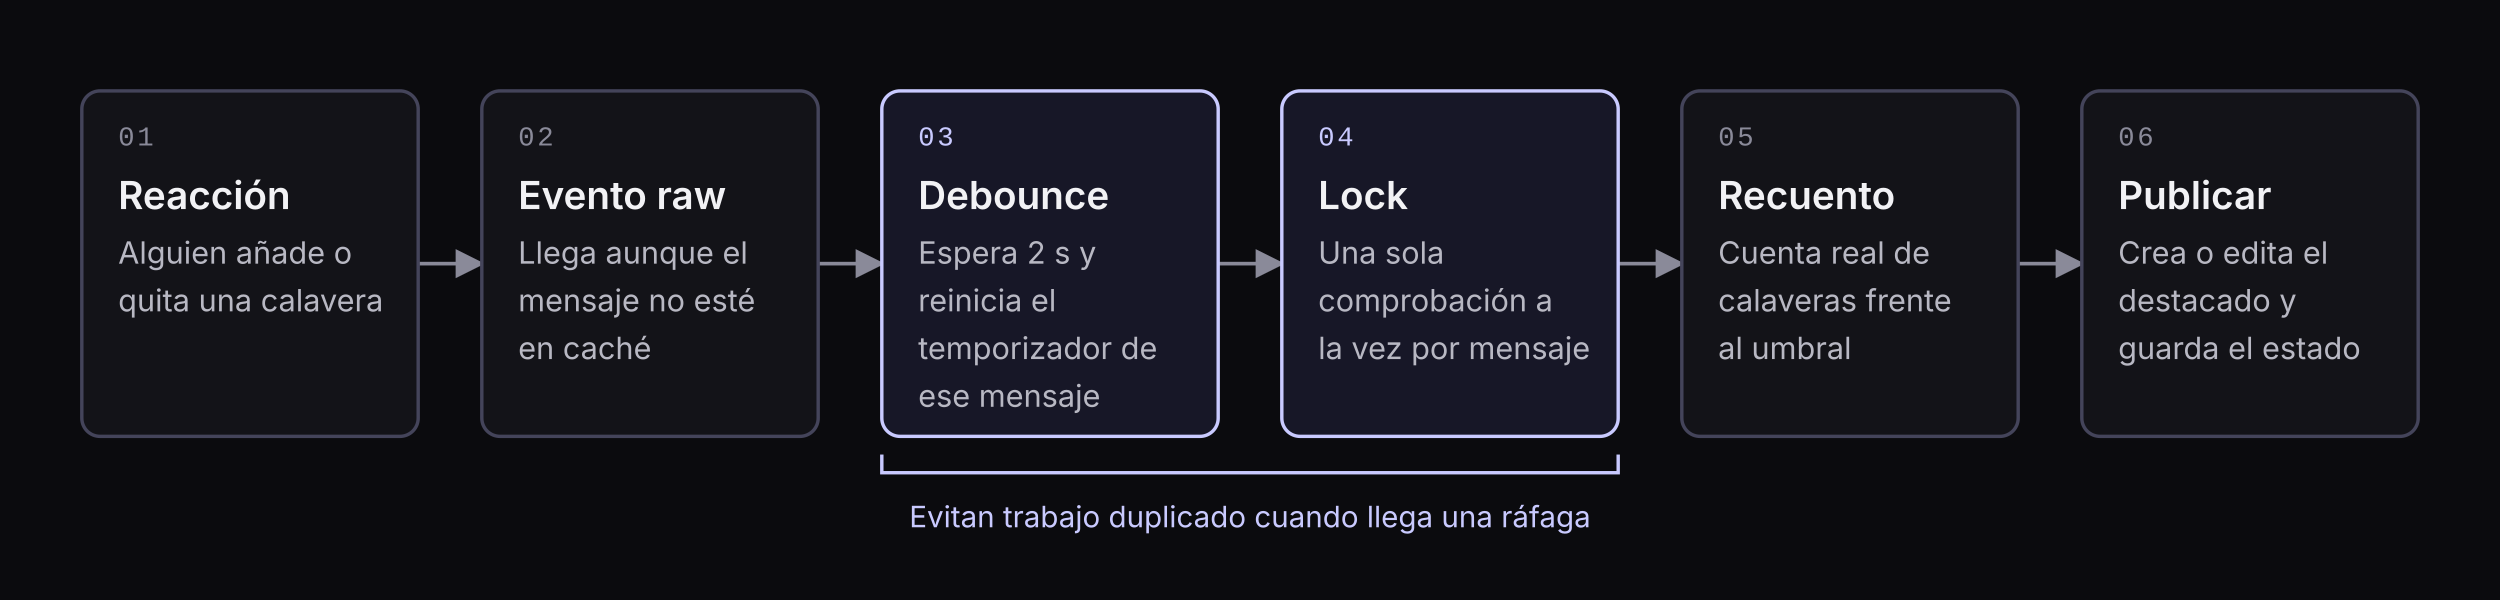
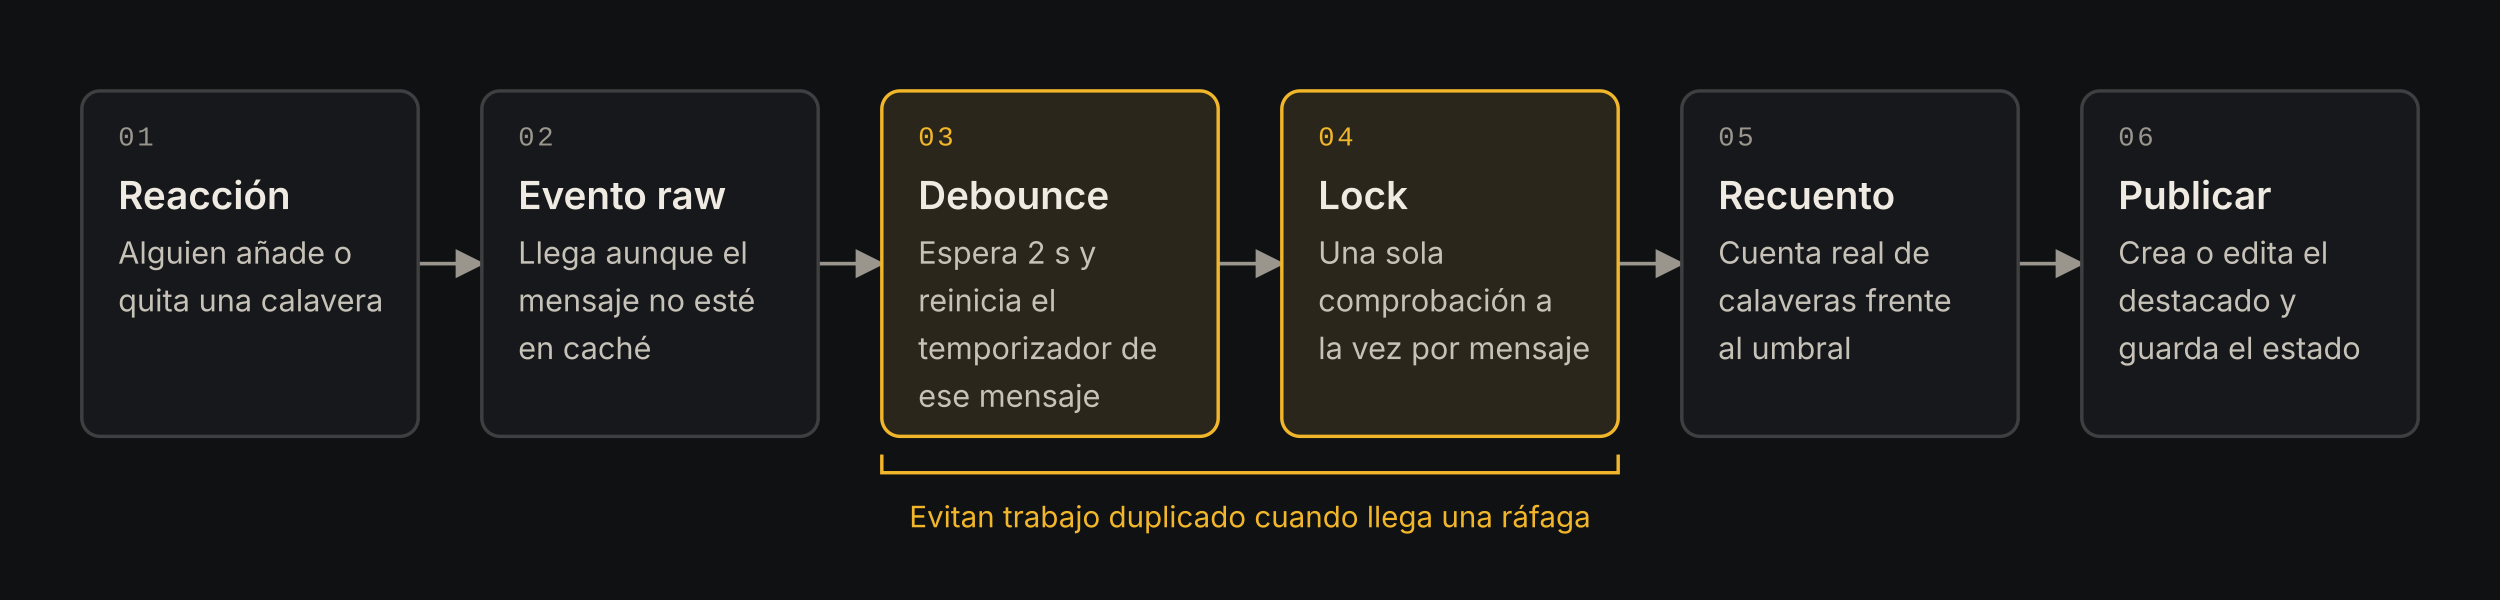
<svg xmlns="http://www.w3.org/2000/svg" width="1100" height="264" viewBox="0 0 1100 264" role="img" aria-labelledby="flujo-title flujo-desc">
  <defs>
    <marker id="arrow" viewBox="0 0 10 10" refX="9" refY="5" markerWidth="8" markerHeight="8" orient="auto-start-reverse">
-       <path d="M0 0 L10 5 L0 10 z" fill="#8a8a99" />
+       <path d="M0 0 L10 5 L0 10 z" fill="#9a968d" />
    </marker>
    <marker id="arrow-acc" viewBox="0 0 10 10" refX="9" refY="5" markerWidth="8" markerHeight="8" orient="auto-start-reverse">
-       <path d="M0 0 L10 5 L0 10 z" fill="#c9caff" />
+       <path d="M0 0 L10 5 L0 10 z" fill="#f2b62a" />
    </marker>
  </defs>
-   <rect width="1100" height="264" fill="#0b0b0e" />
-   <path d="M388 200 V208 H712 V200" fill="none" stroke="#c9caff" stroke-width="1.5" />
-   <text x="550.0" y="232" font-family="Geist,Inter,'Segoe UI',Helvetica,Arial,sans-serif" font-size="13" font-weight="400" fill="#c9caff" text-anchor="middle" letter-spacing="0">Evitan trabajo duplicado cuando llega una ráfaga</text>
-   <path d="M184 116 H212" fill="none" stroke="#8a8a99" stroke-width="1.6" marker-end="url(#arrow)" />
-   <path d="M360 116 H388" fill="none" stroke="#8a8a99" stroke-width="1.6" marker-end="url(#arrow)" />
-   <path d="M536 116 H564" fill="none" stroke="#8a8a99" stroke-width="1.6" marker-end="url(#arrow)" />
-   <path d="M712 116 H740" fill="none" stroke="#8a8a99" stroke-width="1.6" marker-end="url(#arrow)" />
-   <path d="M888 116 H916" fill="none" stroke="#8a8a99" stroke-width="1.6" marker-end="url(#arrow)" />
-   <rect id="f0" x="36" y="40" width="148" height="152" rx="8" fill="#131318" stroke="#44445a" stroke-width="1.5" />
-   <text x="52" y="64" font-family="'Geist Mono','SF Mono',Consolas,'Liberation Mono',monospace" font-size="12" font-weight="500" fill="#8a8a99" text-anchor="start" letter-spacing="1.2" data-in="f0">01</text>
-   <text x="52" y="92" font-family="Geist,Inter,'Segoe UI',Helvetica,Arial,sans-serif" font-size="17" font-weight="600" fill="#f2f2f5" text-anchor="start" letter-spacing="0" data-in="f0">Reacción</text>
-   <text x="52" y="116" font-family="Geist,Inter,'Segoe UI',Helvetica,Arial,sans-serif" font-size="13.5" font-weight="400" fill="#b8b8c3" text-anchor="start" letter-spacing="0" data-in="f0">Alguien añade o</text>
-   <text x="52" y="137" font-family="Geist,Inter,'Segoe UI',Helvetica,Arial,sans-serif" font-size="13.5" font-weight="400" fill="#b8b8c3" text-anchor="start" letter-spacing="0" data-in="f0">quita una calavera</text>
-   <rect id="f1" x="212" y="40" width="148" height="152" rx="8" fill="#131318" stroke="#44445a" stroke-width="1.5" />
-   <text x="228" y="64" font-family="'Geist Mono','SF Mono',Consolas,'Liberation Mono',monospace" font-size="12" font-weight="500" fill="#8a8a99" text-anchor="start" letter-spacing="1.2" data-in="f1">02</text>
-   <text x="228" y="92" font-family="Geist,Inter,'Segoe UI',Helvetica,Arial,sans-serif" font-size="17" font-weight="600" fill="#f2f2f5" text-anchor="start" letter-spacing="0" data-in="f1">Evento raw</text>
-   <text x="228" y="116" font-family="Geist,Inter,'Segoe UI',Helvetica,Arial,sans-serif" font-size="13.5" font-weight="400" fill="#b8b8c3" text-anchor="start" letter-spacing="0" data-in="f1">Llega aunque el</text>
-   <text x="228" y="137" font-family="Geist,Inter,'Segoe UI',Helvetica,Arial,sans-serif" font-size="13.5" font-weight="400" fill="#b8b8c3" text-anchor="start" letter-spacing="0" data-in="f1">mensaje no esté</text>
-   <text x="228" y="158" font-family="Geist,Inter,'Segoe UI',Helvetica,Arial,sans-serif" font-size="13.5" font-weight="400" fill="#b8b8c3" text-anchor="start" letter-spacing="0" data-in="f1">en caché</text>
-   <rect id="f2" x="388" y="40" width="148" height="152" rx="8" fill="#171727" stroke="#c9caff" stroke-width="1.5" />
-   <text x="404" y="64" font-family="'Geist Mono','SF Mono',Consolas,'Liberation Mono',monospace" font-size="12" font-weight="500" fill="#c9caff" text-anchor="start" letter-spacing="1.2" data-in="f2">03</text>
-   <text x="404" y="92" font-family="Geist,Inter,'Segoe UI',Helvetica,Arial,sans-serif" font-size="17" font-weight="600" fill="#f2f2f5" text-anchor="start" letter-spacing="0" data-in="f2">Debounce</text>
-   <text x="404" y="116" font-family="Geist,Inter,'Segoe UI',Helvetica,Arial,sans-serif" font-size="13.5" font-weight="400" fill="#b8b8c3" text-anchor="start" letter-spacing="0" data-in="f2">Espera 2 s y</text>
-   <text x="404" y="137" font-family="Geist,Inter,'Segoe UI',Helvetica,Arial,sans-serif" font-size="13.5" font-weight="400" fill="#b8b8c3" text-anchor="start" letter-spacing="0" data-in="f2">reinicia el</text>
-   <text x="404" y="158" font-family="Geist,Inter,'Segoe UI',Helvetica,Arial,sans-serif" font-size="13.5" font-weight="400" fill="#b8b8c3" text-anchor="start" letter-spacing="0" data-in="f2">temporizador de</text>
-   <text x="404" y="179" font-family="Geist,Inter,'Segoe UI',Helvetica,Arial,sans-serif" font-size="13.5" font-weight="400" fill="#b8b8c3" text-anchor="start" letter-spacing="0" data-in="f2">ese mensaje</text>
-   <rect id="f3" x="564" y="40" width="148" height="152" rx="8" fill="#171727" stroke="#c9caff" stroke-width="1.5" />
-   <text x="580" y="64" font-family="'Geist Mono','SF Mono',Consolas,'Liberation Mono',monospace" font-size="12" font-weight="500" fill="#c9caff" text-anchor="start" letter-spacing="1.2" data-in="f3">04</text>
-   <text x="580" y="92" font-family="Geist,Inter,'Segoe UI',Helvetica,Arial,sans-serif" font-size="17" font-weight="600" fill="#f2f2f5" text-anchor="start" letter-spacing="0" data-in="f3">Lock</text>
-   <text x="580" y="116" font-family="Geist,Inter,'Segoe UI',Helvetica,Arial,sans-serif" font-size="13.5" font-weight="400" fill="#b8b8c3" text-anchor="start" letter-spacing="0" data-in="f3">Una sola</text>
-   <text x="580" y="137" font-family="Geist,Inter,'Segoe UI',Helvetica,Arial,sans-serif" font-size="13.5" font-weight="400" fill="#b8b8c3" text-anchor="start" letter-spacing="0" data-in="f3">comprobación a</text>
-   <text x="580" y="158" font-family="Geist,Inter,'Segoe UI',Helvetica,Arial,sans-serif" font-size="13.5" font-weight="400" fill="#b8b8c3" text-anchor="start" letter-spacing="0" data-in="f3">la vez por mensaje</text>
-   <rect id="f4" x="740" y="40" width="148" height="152" rx="8" fill="#131318" stroke="#44445a" stroke-width="1.5" />
-   <text x="756" y="64" font-family="'Geist Mono','SF Mono',Consolas,'Liberation Mono',monospace" font-size="12" font-weight="500" fill="#8a8a99" text-anchor="start" letter-spacing="1.2" data-in="f4">05</text>
-   <text x="756" y="92" font-family="Geist,Inter,'Segoe UI',Helvetica,Arial,sans-serif" font-size="17" font-weight="600" fill="#f2f2f5" text-anchor="start" letter-spacing="0" data-in="f4">Recuento</text>
-   <text x="756" y="116" font-family="Geist,Inter,'Segoe UI',Helvetica,Arial,sans-serif" font-size="13.5" font-weight="400" fill="#b8b8c3" text-anchor="start" letter-spacing="0" data-in="f4">Cuenta real de</text>
-   <text x="756" y="137" font-family="Geist,Inter,'Segoe UI',Helvetica,Arial,sans-serif" font-size="13.5" font-weight="400" fill="#b8b8c3" text-anchor="start" letter-spacing="0" data-in="f4">calaveras frente</text>
-   <text x="756" y="158" font-family="Geist,Inter,'Segoe UI',Helvetica,Arial,sans-serif" font-size="13.5" font-weight="400" fill="#b8b8c3" text-anchor="start" letter-spacing="0" data-in="f4">al umbral</text>
-   <rect id="f5" x="916" y="40" width="148" height="152" rx="8" fill="#131318" stroke="#44445a" stroke-width="1.5" />
-   <text x="932" y="64" font-family="'Geist Mono','SF Mono',Consolas,'Liberation Mono',monospace" font-size="12" font-weight="500" fill="#8a8a99" text-anchor="start" letter-spacing="1.2" data-in="f5">06</text>
-   <text x="932" y="92" font-family="Geist,Inter,'Segoe UI',Helvetica,Arial,sans-serif" font-size="17" font-weight="600" fill="#f2f2f5" text-anchor="start" letter-spacing="0" data-in="f5">Publicar</text>
-   <text x="932" y="116" font-family="Geist,Inter,'Segoe UI',Helvetica,Arial,sans-serif" font-size="13.5" font-weight="400" fill="#b8b8c3" text-anchor="start" letter-spacing="0" data-in="f5">Crea o edita el</text>
-   <text x="932" y="137" font-family="Geist,Inter,'Segoe UI',Helvetica,Arial,sans-serif" font-size="13.5" font-weight="400" fill="#b8b8c3" text-anchor="start" letter-spacing="0" data-in="f5">destacado y</text>
-   <text x="932" y="158" font-family="Geist,Inter,'Segoe UI',Helvetica,Arial,sans-serif" font-size="13.5" font-weight="400" fill="#b8b8c3" text-anchor="start" letter-spacing="0" data-in="f5">guarda el estado</text>
+   <rect width="1100" height="264" fill="#101113" />
+   <path d="M388 200 V208 H712 V200" fill="none" stroke="#f2b62a" stroke-width="1.5" />
+   <text x="550.0" y="232" font-family="'Hanken Grotesk','Mona Sans',Inter,'Segoe UI',Helvetica,Arial,sans-serif" font-size="13" font-weight="400" fill="#f2b62a" text-anchor="middle" letter-spacing="0">Evitan trabajo duplicado cuando llega una ráfaga</text>
+   <path d="M184 116 H212" fill="none" stroke="#9a968d" stroke-width="1.6" marker-end="url(#arrow)" />
+   <path d="M360 116 H388" fill="none" stroke="#9a968d" stroke-width="1.6" marker-end="url(#arrow)" />
+   <path d="M536 116 H564" fill="none" stroke="#9a968d" stroke-width="1.6" marker-end="url(#arrow)" />
+   <path d="M712 116 H740" fill="none" stroke="#9a968d" stroke-width="1.6" marker-end="url(#arrow)" />
+   <path d="M888 116 H916" fill="none" stroke="#9a968d" stroke-width="1.6" marker-end="url(#arrow)" />
+   <rect id="f0" x="36" y="40" width="148" height="152" rx="8" fill="#17181b" stroke="#3e3f40" stroke-width="1.5" />
+   <text x="52" y="64" font-family="'JetBrains Mono','SF Mono',Consolas,'Liberation Mono',monospace" font-size="12" font-weight="500" fill="#9a968d" text-anchor="start" letter-spacing="1.2" data-in="f0">01</text>
+   <text x="52" y="92" font-family="'Hanken Grotesk','Mona Sans',Inter,'Segoe UI',Helvetica,Arial,sans-serif" font-size="17" font-weight="600" fill="#efebe2" text-anchor="start" letter-spacing="0" data-in="f0">Reacción</text>
+   <text x="52" y="116" font-family="'Hanken Grotesk','Mona Sans',Inter,'Segoe UI',Helvetica,Arial,sans-serif" font-size="13.5" font-weight="400" fill="#c6c2b8" text-anchor="start" letter-spacing="0" data-in="f0">Alguien añade o</text>
+   <text x="52" y="137" font-family="'Hanken Grotesk','Mona Sans',Inter,'Segoe UI',Helvetica,Arial,sans-serif" font-size="13.5" font-weight="400" fill="#c6c2b8" text-anchor="start" letter-spacing="0" data-in="f0">quita una calavera</text>
+   <rect id="f1" x="212" y="40" width="148" height="152" rx="8" fill="#17181b" stroke="#3e3f40" stroke-width="1.5" />
+   <text x="228" y="64" font-family="'JetBrains Mono','SF Mono',Consolas,'Liberation Mono',monospace" font-size="12" font-weight="500" fill="#9a968d" text-anchor="start" letter-spacing="1.2" data-in="f1">02</text>
+   <text x="228" y="92" font-family="'Hanken Grotesk','Mona Sans',Inter,'Segoe UI',Helvetica,Arial,sans-serif" font-size="17" font-weight="600" fill="#efebe2" text-anchor="start" letter-spacing="0" data-in="f1">Evento raw</text>
+   <text x="228" y="116" font-family="'Hanken Grotesk','Mona Sans',Inter,'Segoe UI',Helvetica,Arial,sans-serif" font-size="13.5" font-weight="400" fill="#c6c2b8" text-anchor="start" letter-spacing="0" data-in="f1">Llega aunque el</text>
+   <text x="228" y="137" font-family="'Hanken Grotesk','Mona Sans',Inter,'Segoe UI',Helvetica,Arial,sans-serif" font-size="13.5" font-weight="400" fill="#c6c2b8" text-anchor="start" letter-spacing="0" data-in="f1">mensaje no esté</text>
+   <text x="228" y="158" font-family="'Hanken Grotesk','Mona Sans',Inter,'Segoe UI',Helvetica,Arial,sans-serif" font-size="13.5" font-weight="400" fill="#c6c2b8" text-anchor="start" letter-spacing="0" data-in="f1">en caché</text>
+   <rect id="f2" x="388" y="40" width="148" height="152" rx="8" fill="#2b261c" stroke="#f2b62a" stroke-width="1.5" />
+   <text x="404" y="64" font-family="'JetBrains Mono','SF Mono',Consolas,'Liberation Mono',monospace" font-size="12" font-weight="500" fill="#f2b62a" text-anchor="start" letter-spacing="1.2" data-in="f2">03</text>
+   <text x="404" y="92" font-family="'Hanken Grotesk','Mona Sans',Inter,'Segoe UI',Helvetica,Arial,sans-serif" font-size="17" font-weight="600" fill="#efebe2" text-anchor="start" letter-spacing="0" data-in="f2">Debounce</text>
+   <text x="404" y="116" font-family="'Hanken Grotesk','Mona Sans',Inter,'Segoe UI',Helvetica,Arial,sans-serif" font-size="13.5" font-weight="400" fill="#c6c2b8" text-anchor="start" letter-spacing="0" data-in="f2">Espera 2 s y</text>
+   <text x="404" y="137" font-family="'Hanken Grotesk','Mona Sans',Inter,'Segoe UI',Helvetica,Arial,sans-serif" font-size="13.5" font-weight="400" fill="#c6c2b8" text-anchor="start" letter-spacing="0" data-in="f2">reinicia el</text>
+   <text x="404" y="158" font-family="'Hanken Grotesk','Mona Sans',Inter,'Segoe UI',Helvetica,Arial,sans-serif" font-size="13.5" font-weight="400" fill="#c6c2b8" text-anchor="start" letter-spacing="0" data-in="f2">temporizador de</text>
+   <text x="404" y="179" font-family="'Hanken Grotesk','Mona Sans',Inter,'Segoe UI',Helvetica,Arial,sans-serif" font-size="13.5" font-weight="400" fill="#c6c2b8" text-anchor="start" letter-spacing="0" data-in="f2">ese mensaje</text>
+   <rect id="f3" x="564" y="40" width="148" height="152" rx="8" fill="#2b261c" stroke="#f2b62a" stroke-width="1.5" />
+   <text x="580" y="64" font-family="'JetBrains Mono','SF Mono',Consolas,'Liberation Mono',monospace" font-size="12" font-weight="500" fill="#f2b62a" text-anchor="start" letter-spacing="1.2" data-in="f3">04</text>
+   <text x="580" y="92" font-family="'Hanken Grotesk','Mona Sans',Inter,'Segoe UI',Helvetica,Arial,sans-serif" font-size="17" font-weight="600" fill="#efebe2" text-anchor="start" letter-spacing="0" data-in="f3">Lock</text>
+   <text x="580" y="116" font-family="'Hanken Grotesk','Mona Sans',Inter,'Segoe UI',Helvetica,Arial,sans-serif" font-size="13.5" font-weight="400" fill="#c6c2b8" text-anchor="start" letter-spacing="0" data-in="f3">Una sola</text>
+   <text x="580" y="137" font-family="'Hanken Grotesk','Mona Sans',Inter,'Segoe UI',Helvetica,Arial,sans-serif" font-size="13.5" font-weight="400" fill="#c6c2b8" text-anchor="start" letter-spacing="0" data-in="f3">comprobación a</text>
+   <text x="580" y="158" font-family="'Hanken Grotesk','Mona Sans',Inter,'Segoe UI',Helvetica,Arial,sans-serif" font-size="13.5" font-weight="400" fill="#c6c2b8" text-anchor="start" letter-spacing="0" data-in="f3">la vez por mensaje</text>
+   <rect id="f4" x="740" y="40" width="148" height="152" rx="8" fill="#17181b" stroke="#3e3f40" stroke-width="1.5" />
+   <text x="756" y="64" font-family="'JetBrains Mono','SF Mono',Consolas,'Liberation Mono',monospace" font-size="12" font-weight="500" fill="#9a968d" text-anchor="start" letter-spacing="1.2" data-in="f4">05</text>
+   <text x="756" y="92" font-family="'Hanken Grotesk','Mona Sans',Inter,'Segoe UI',Helvetica,Arial,sans-serif" font-size="17" font-weight="600" fill="#efebe2" text-anchor="start" letter-spacing="0" data-in="f4">Recuento</text>
+   <text x="756" y="116" font-family="'Hanken Grotesk','Mona Sans',Inter,'Segoe UI',Helvetica,Arial,sans-serif" font-size="13.5" font-weight="400" fill="#c6c2b8" text-anchor="start" letter-spacing="0" data-in="f4">Cuenta real de</text>
+   <text x="756" y="137" font-family="'Hanken Grotesk','Mona Sans',Inter,'Segoe UI',Helvetica,Arial,sans-serif" font-size="13.5" font-weight="400" fill="#c6c2b8" text-anchor="start" letter-spacing="0" data-in="f4">calaveras frente</text>
+   <text x="756" y="158" font-family="'Hanken Grotesk','Mona Sans',Inter,'Segoe UI',Helvetica,Arial,sans-serif" font-size="13.5" font-weight="400" fill="#c6c2b8" text-anchor="start" letter-spacing="0" data-in="f4">al umbral</text>
+   <rect id="f5" x="916" y="40" width="148" height="152" rx="8" fill="#17181b" stroke="#3e3f40" stroke-width="1.5" />
+   <text x="932" y="64" font-family="'JetBrains Mono','SF Mono',Consolas,'Liberation Mono',monospace" font-size="12" font-weight="500" fill="#9a968d" text-anchor="start" letter-spacing="1.2" data-in="f5">06</text>
+   <text x="932" y="92" font-family="'Hanken Grotesk','Mona Sans',Inter,'Segoe UI',Helvetica,Arial,sans-serif" font-size="17" font-weight="600" fill="#efebe2" text-anchor="start" letter-spacing="0" data-in="f5">Publicar</text>
+   <text x="932" y="116" font-family="'Hanken Grotesk','Mona Sans',Inter,'Segoe UI',Helvetica,Arial,sans-serif" font-size="13.5" font-weight="400" fill="#c6c2b8" text-anchor="start" letter-spacing="0" data-in="f5">Crea o edita el</text>
+   <text x="932" y="137" font-family="'Hanken Grotesk','Mona Sans',Inter,'Segoe UI',Helvetica,Arial,sans-serif" font-size="13.5" font-weight="400" fill="#c6c2b8" text-anchor="start" letter-spacing="0" data-in="f5">destacado y</text>
+   <text x="932" y="158" font-family="'Hanken Grotesk','Mona Sans',Inter,'Segoe UI',Helvetica,Arial,sans-serif" font-size="13.5" font-weight="400" fill="#c6c2b8" text-anchor="start" letter-spacing="0" data-in="f5">guarda el estado</text>
</svg>
